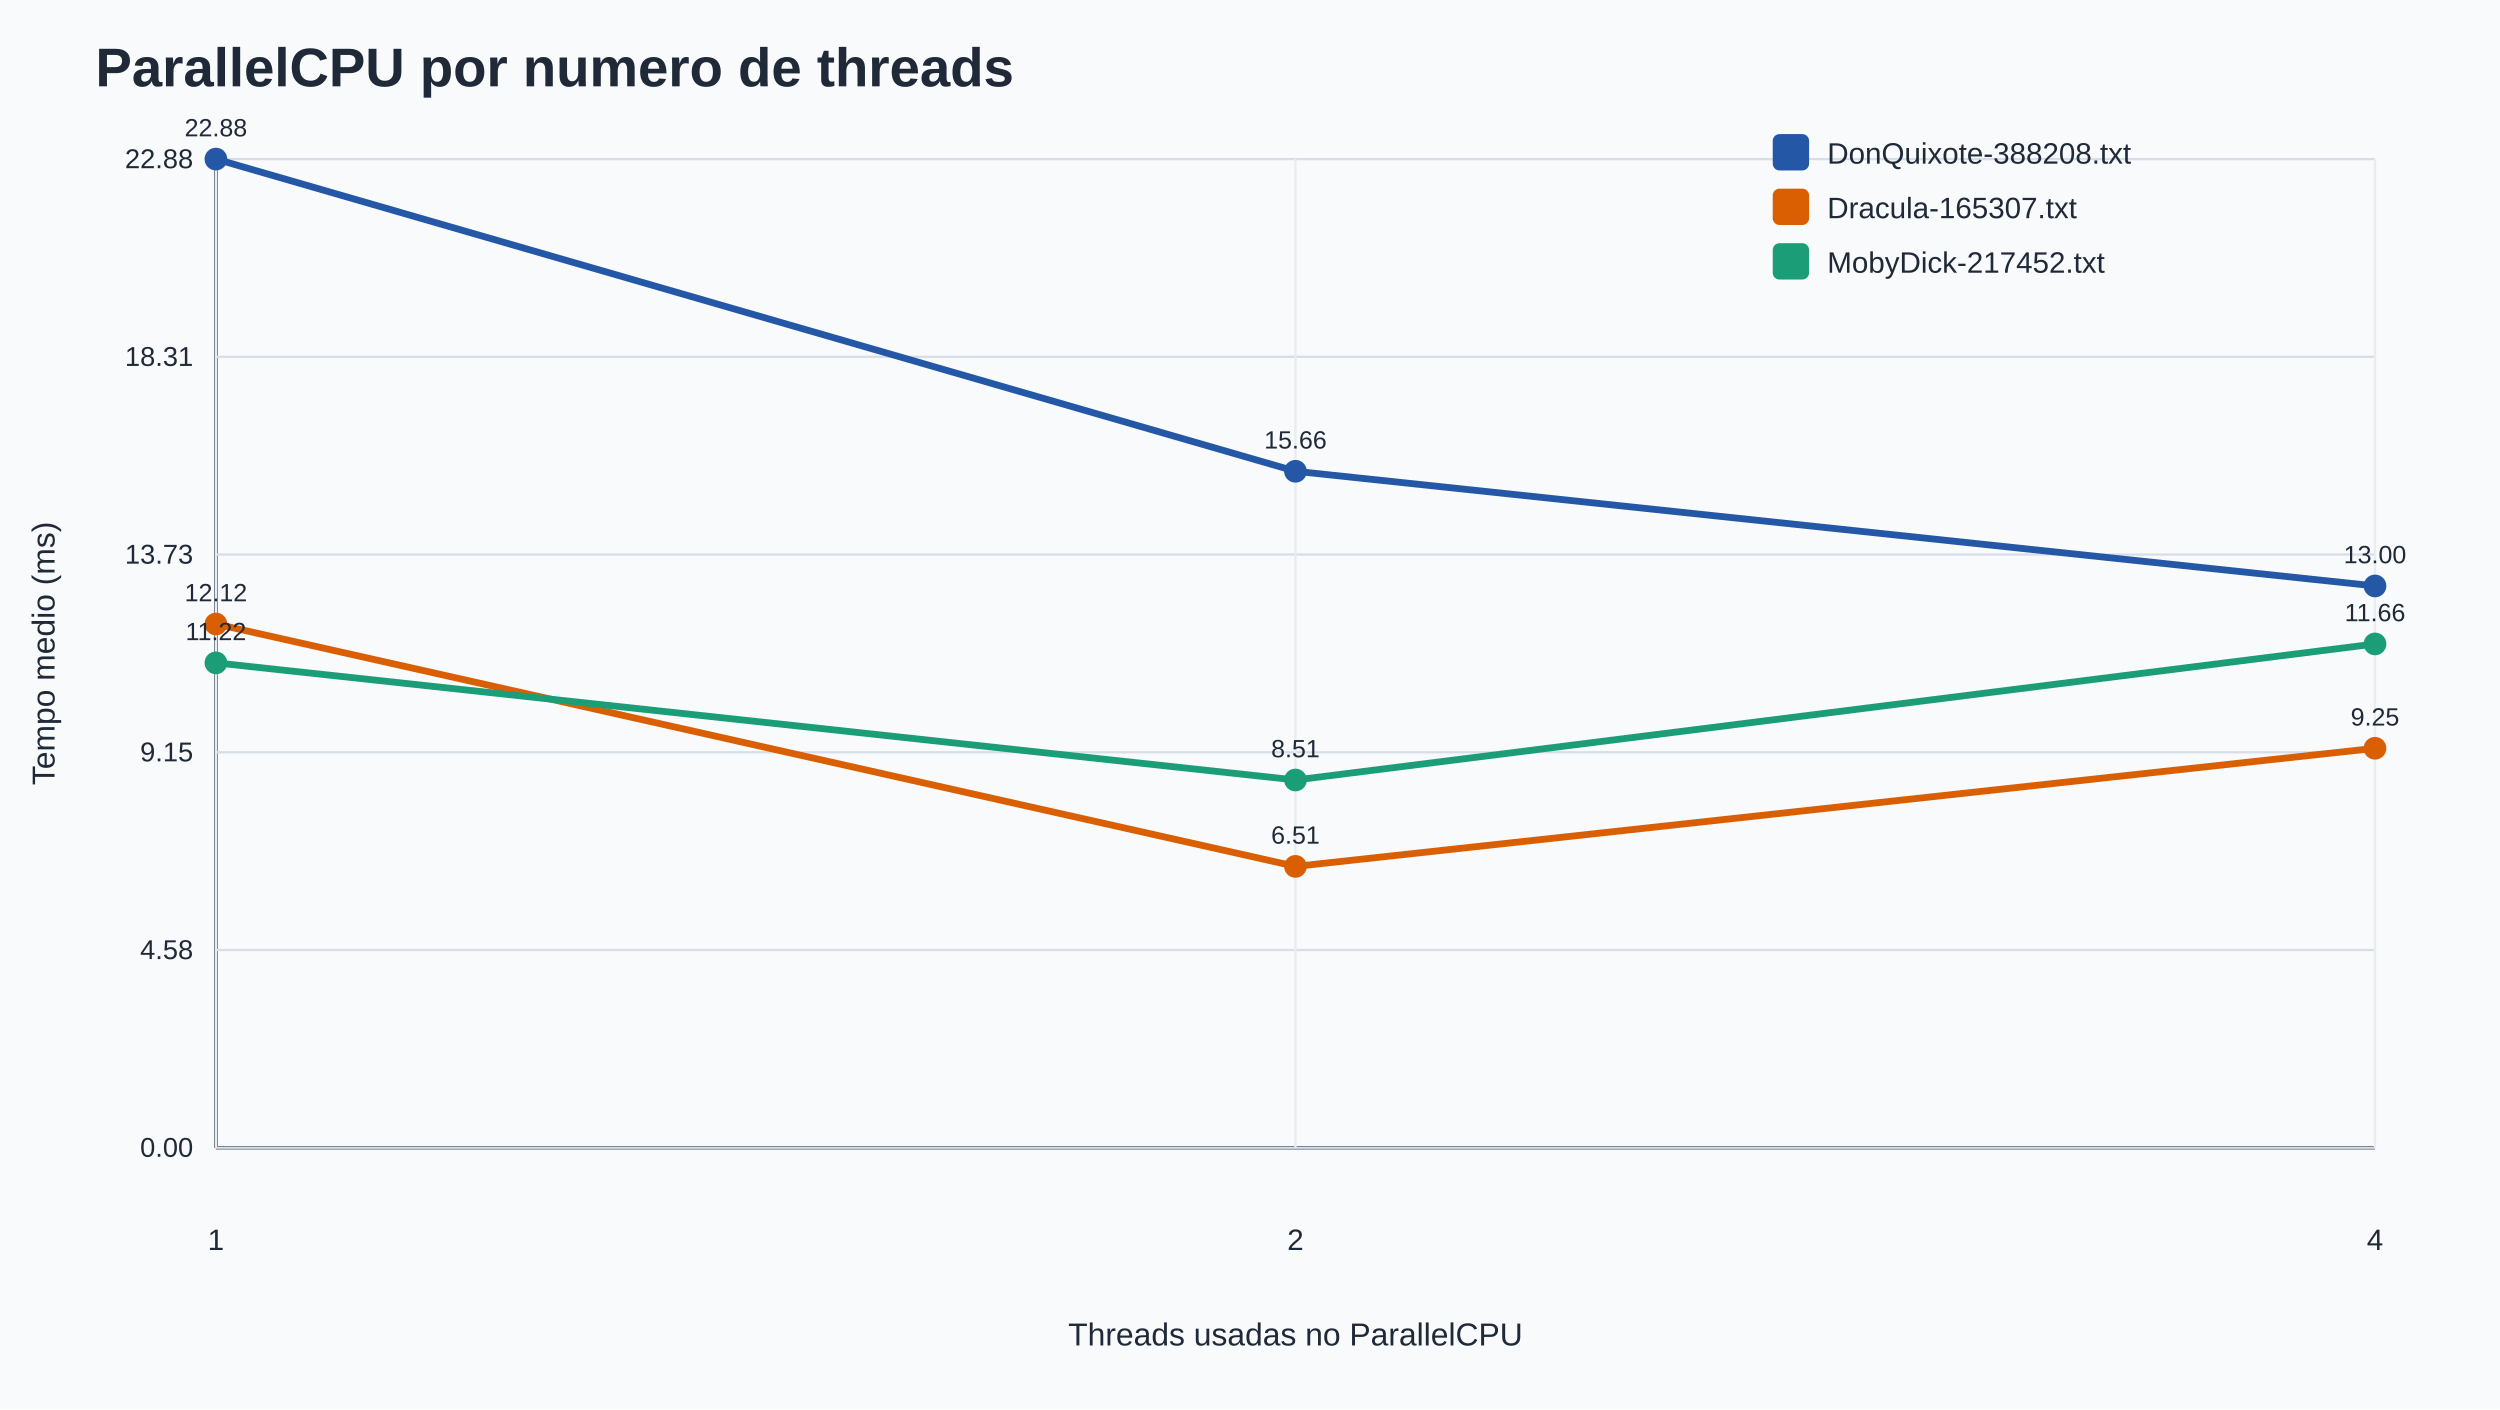
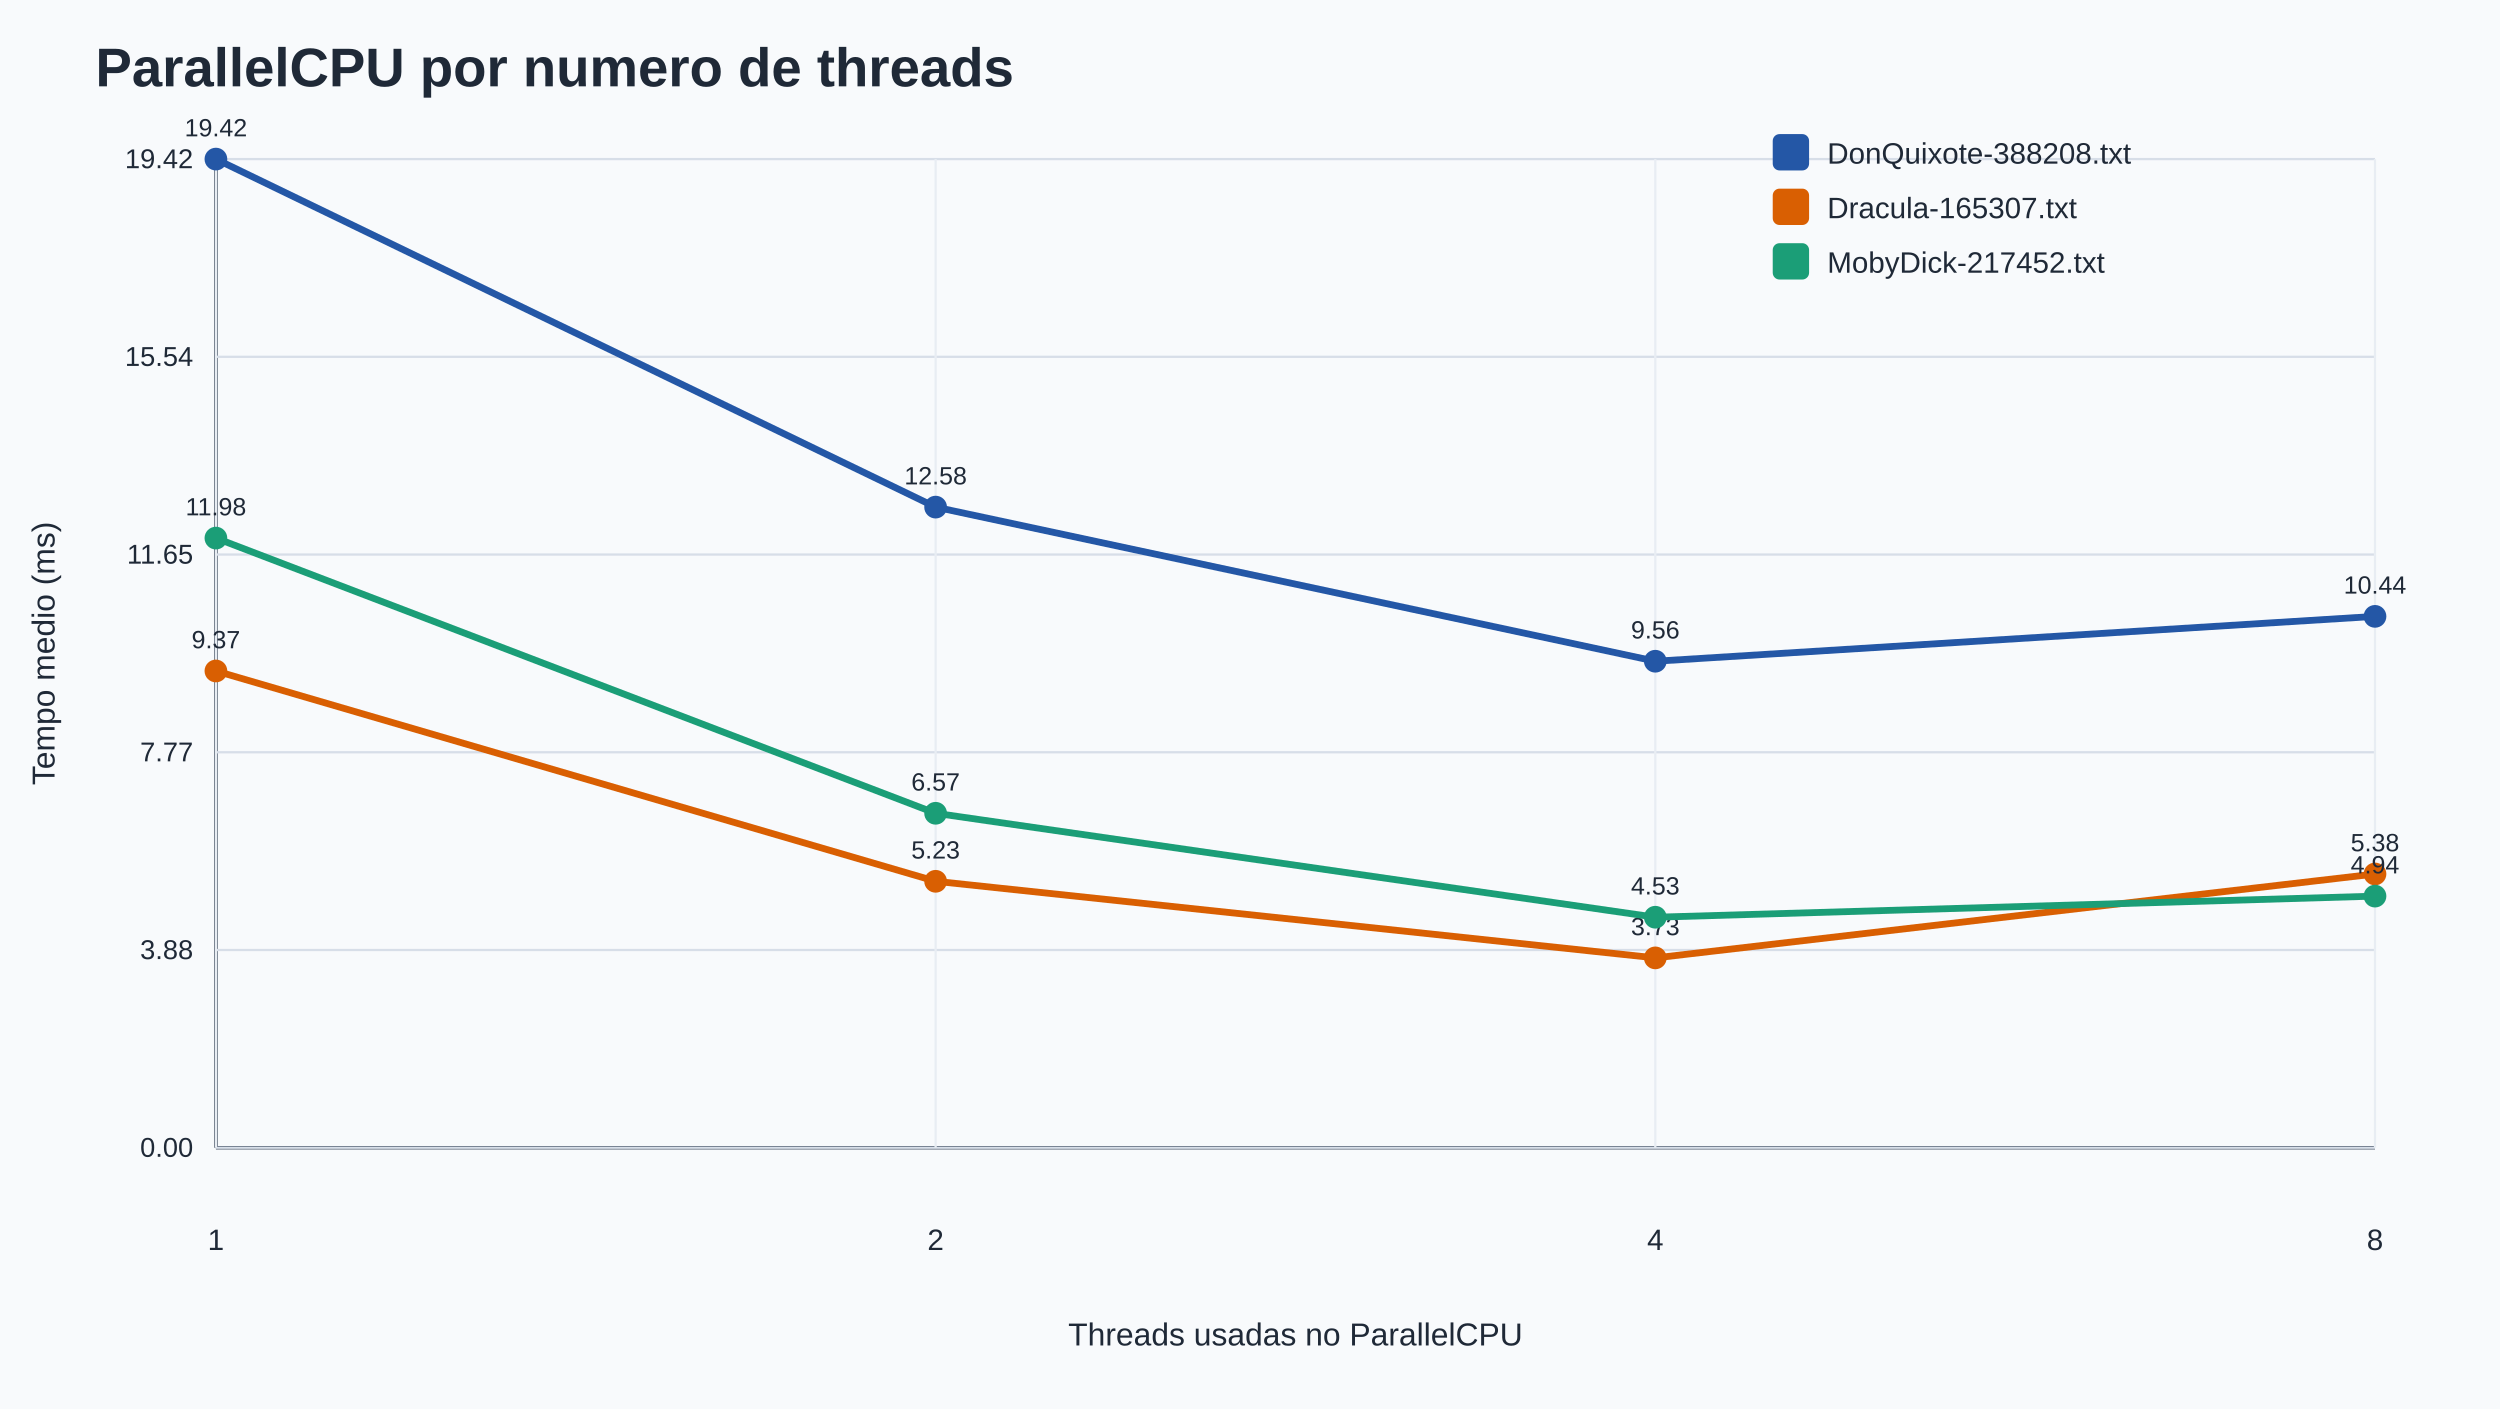
<svg xmlns="http://www.w3.org/2000/svg" width="1100" height="620" viewBox="0 0 1100 620">
  <rect width="100%" height="100%" fill="#f8fafc" />
  <text x="42" y="38" font-size="24" font-family="Georgia, serif" font-weight="700" fill="#14213d">ParallelCPU por numero de threads</text>
  <style>text{font-family:Arial,sans-serif;fill:#1f2937}.axis{stroke:#334155;stroke-width:1.5}.grid{stroke:#d7dee8;stroke-width:1}</style>
  <line class="axis" x1="95" y1="505" x2="1045" y2="505" />
  <line class="axis" x1="95" y1="70" x2="95" y2="505" />
  <line class="grid" x1="95" y1="505.00" x2="1045.00" y2="505.00" />
  <text x="85" y="509.00" font-size="12" text-anchor="end">0.00</text>
  <line class="grid" x1="95" y1="418.00" x2="1045.00" y2="418.00" />
-   <text x="85" y="422.00" font-size="12" text-anchor="end">4.58</text>
+   <text x="85" y="422.00" font-size="12" text-anchor="end">3.88</text>
  <line class="grid" x1="95" y1="331.00" x2="1045.00" y2="331.00" />
-   <text x="85" y="335.00" font-size="12" text-anchor="end">9.15</text>
+   <text x="85" y="335.00" font-size="12" text-anchor="end">7.77</text>
  <line class="grid" x1="95" y1="244.00" x2="1045.00" y2="244.00" />
-   <text x="85" y="248.00" font-size="12" text-anchor="end">13.73</text>
+   <text x="85" y="248.00" font-size="12" text-anchor="end">11.65</text>
  <line class="grid" x1="95" y1="157.00" x2="1045.00" y2="157.00" />
-   <text x="85" y="161.00" font-size="12" text-anchor="end">18.31</text>
+   <text x="85" y="161.00" font-size="12" text-anchor="end">15.54</text>
  <line class="grid" x1="95" y1="70.00" x2="1045.00" y2="70.00" />
-   <text x="85" y="74.00" font-size="12" text-anchor="end">22.88</text>
+   <text x="85" y="74.00" font-size="12" text-anchor="end">19.42</text>
  <text x="24" y="287.50" font-size="14" text-anchor="middle" transform="rotate(-90 24 287.50)">Tempo medio (ms)</text>
  <rect x="780" y="59" width="16" height="16" fill="#2457a6" rx="3" />
  <text x="804" y="72" font-size="13">DonQuixote-388208.txt</text>
  <rect x="780" y="83" width="16" height="16" fill="#d95f02" rx="3" />
  <text x="804" y="96" font-size="13">Dracula-165307.txt</text>
  <rect x="780" y="107" width="16" height="16" fill="#1b9e77" rx="3" />
  <text x="804" y="120" font-size="13">MobyDick-217452.txt</text>
  <text x="95.00" y="550" font-size="13" text-anchor="middle">1</text>
  <line x1="95.00" y1="70" x2="95.00" y2="505" stroke="#e8edf3" />
-   <text x="570.00" y="550" font-size="13" text-anchor="middle">2</text>
-   <line x1="570.00" y1="70" x2="570.00" y2="505" stroke="#e8edf3" />
-   <text x="1045.00" y="550" font-size="13" text-anchor="middle">4</text>
+   <text x="411.67" y="550" font-size="13" text-anchor="middle">2</text>
+   <line x1="411.67" y1="70" x2="411.67" y2="505" stroke="#e8edf3" />
+   <text x="728.33" y="550" font-size="13" text-anchor="middle">4</text>
+   <line x1="728.33" y1="70" x2="728.33" y2="505" stroke="#e8edf3" />
+   <text x="1045.00" y="550" font-size="13" text-anchor="middle">8</text>
  <line x1="1045.00" y1="70" x2="1045.00" y2="505" stroke="#e8edf3" />
  <text x="570.00" y="592" font-size="14" text-anchor="middle">Threads usadas no ParallelCPU</text>
-   <polyline points="95.00,70.00 570.00,207.36 1045.00,257.82 " fill="none" stroke="#2457a6" stroke-width="3" />
+   <polyline points="95.00,70.00 411.67,223.13 728.33,290.94 1045.00,271.20 " fill="none" stroke="#2457a6" stroke-width="3" />
  <circle cx="95.00" cy="70.00" r="5" fill="#2457a6" />
-   <text x="95.00" y="60.00" font-size="11" text-anchor="middle">22.88</text>
-   <circle cx="570.00" cy="207.36" r="5" fill="#2457a6" />
-   <text x="570.00" y="197.36" font-size="11" text-anchor="middle">15.66</text>
-   <circle cx="1045.00" cy="257.82" r="5" fill="#2457a6" />
-   <text x="1045.00" y="247.82" font-size="11" text-anchor="middle">13.00</text>
-   <polyline points="95.00,274.56 570.00,381.21 1045.00,329.24 " fill="none" stroke="#d95f02" stroke-width="3" />
-   <circle cx="95.00" cy="274.56" r="5" fill="#d95f02" />
-   <text x="95.00" y="264.56" font-size="11" text-anchor="middle">12.12</text>
-   <circle cx="570.00" cy="381.21" r="5" fill="#d95f02" />
-   <text x="570.00" y="371.21" font-size="11" text-anchor="middle">6.51</text>
-   <circle cx="1045.00" cy="329.24" r="5" fill="#d95f02" />
-   <text x="1045.00" y="319.24" font-size="11" text-anchor="middle">9.25</text>
-   <polyline points="95.00,291.66 570.00,343.20 1045.00,283.33 " fill="none" stroke="#1b9e77" stroke-width="3" />
-   <circle cx="95.00" cy="291.66" r="5" fill="#1b9e77" />
-   <text x="95.00" y="281.66" font-size="11" text-anchor="middle">11.22</text>
-   <circle cx="570.00" cy="343.20" r="5" fill="#1b9e77" />
-   <text x="570.00" y="333.20" font-size="11" text-anchor="middle">8.51</text>
-   <circle cx="1045.00" cy="283.33" r="5" fill="#1b9e77" />
-   <text x="1045.00" y="273.33" font-size="11" text-anchor="middle">11.66</text>
+   <text x="95.00" y="60.00" font-size="11" text-anchor="middle">19.42</text>
+   <circle cx="411.67" cy="223.13" r="5" fill="#2457a6" />
+   <text x="411.67" y="213.13" font-size="11" text-anchor="middle">12.58</text>
+   <circle cx="728.33" cy="290.94" r="5" fill="#2457a6" />
+   <text x="728.33" y="280.94" font-size="11" text-anchor="middle">9.56</text>
+   <circle cx="1045.00" cy="271.20" r="5" fill="#2457a6" />
+   <text x="1045.00" y="261.20" font-size="11" text-anchor="middle">10.44</text>
+   <polyline points="95.00,295.23 411.67,387.77 728.33,421.47 1045.00,384.55 " fill="none" stroke="#d95f02" stroke-width="3" />
+   <circle cx="95.00" cy="295.23" r="5" fill="#d95f02" />
+   <text x="95.00" y="285.23" font-size="11" text-anchor="middle">9.37</text>
+   <circle cx="411.67" cy="387.77" r="5" fill="#d95f02" />
+   <text x="411.67" y="377.77" font-size="11" text-anchor="middle">5.23</text>
+   <circle cx="728.33" cy="421.47" r="5" fill="#d95f02" />
+   <text x="728.33" y="411.47" font-size="11" text-anchor="middle">3.73</text>
+   <circle cx="1045.00" cy="384.55" r="5" fill="#d95f02" />
+   <text x="1045.00" y="374.55" font-size="11" text-anchor="middle">5.38</text>
+   <polyline points="95.00,236.76 411.67,357.84 728.33,403.58 1045.00,394.29 " fill="none" stroke="#1b9e77" stroke-width="3" />
+   <circle cx="95.00" cy="236.76" r="5" fill="#1b9e77" />
+   <text x="95.00" y="226.76" font-size="11" text-anchor="middle">11.98</text>
+   <circle cx="411.67" cy="357.84" r="5" fill="#1b9e77" />
+   <text x="411.67" y="347.84" font-size="11" text-anchor="middle">6.57</text>
+   <circle cx="728.33" cy="403.58" r="5" fill="#1b9e77" />
+   <text x="728.33" y="393.58" font-size="11" text-anchor="middle">4.53</text>
+   <circle cx="1045.00" cy="394.29" r="5" fill="#1b9e77" />
+   <text x="1045.00" y="384.29" font-size="11" text-anchor="middle">4.94</text>
</svg>
